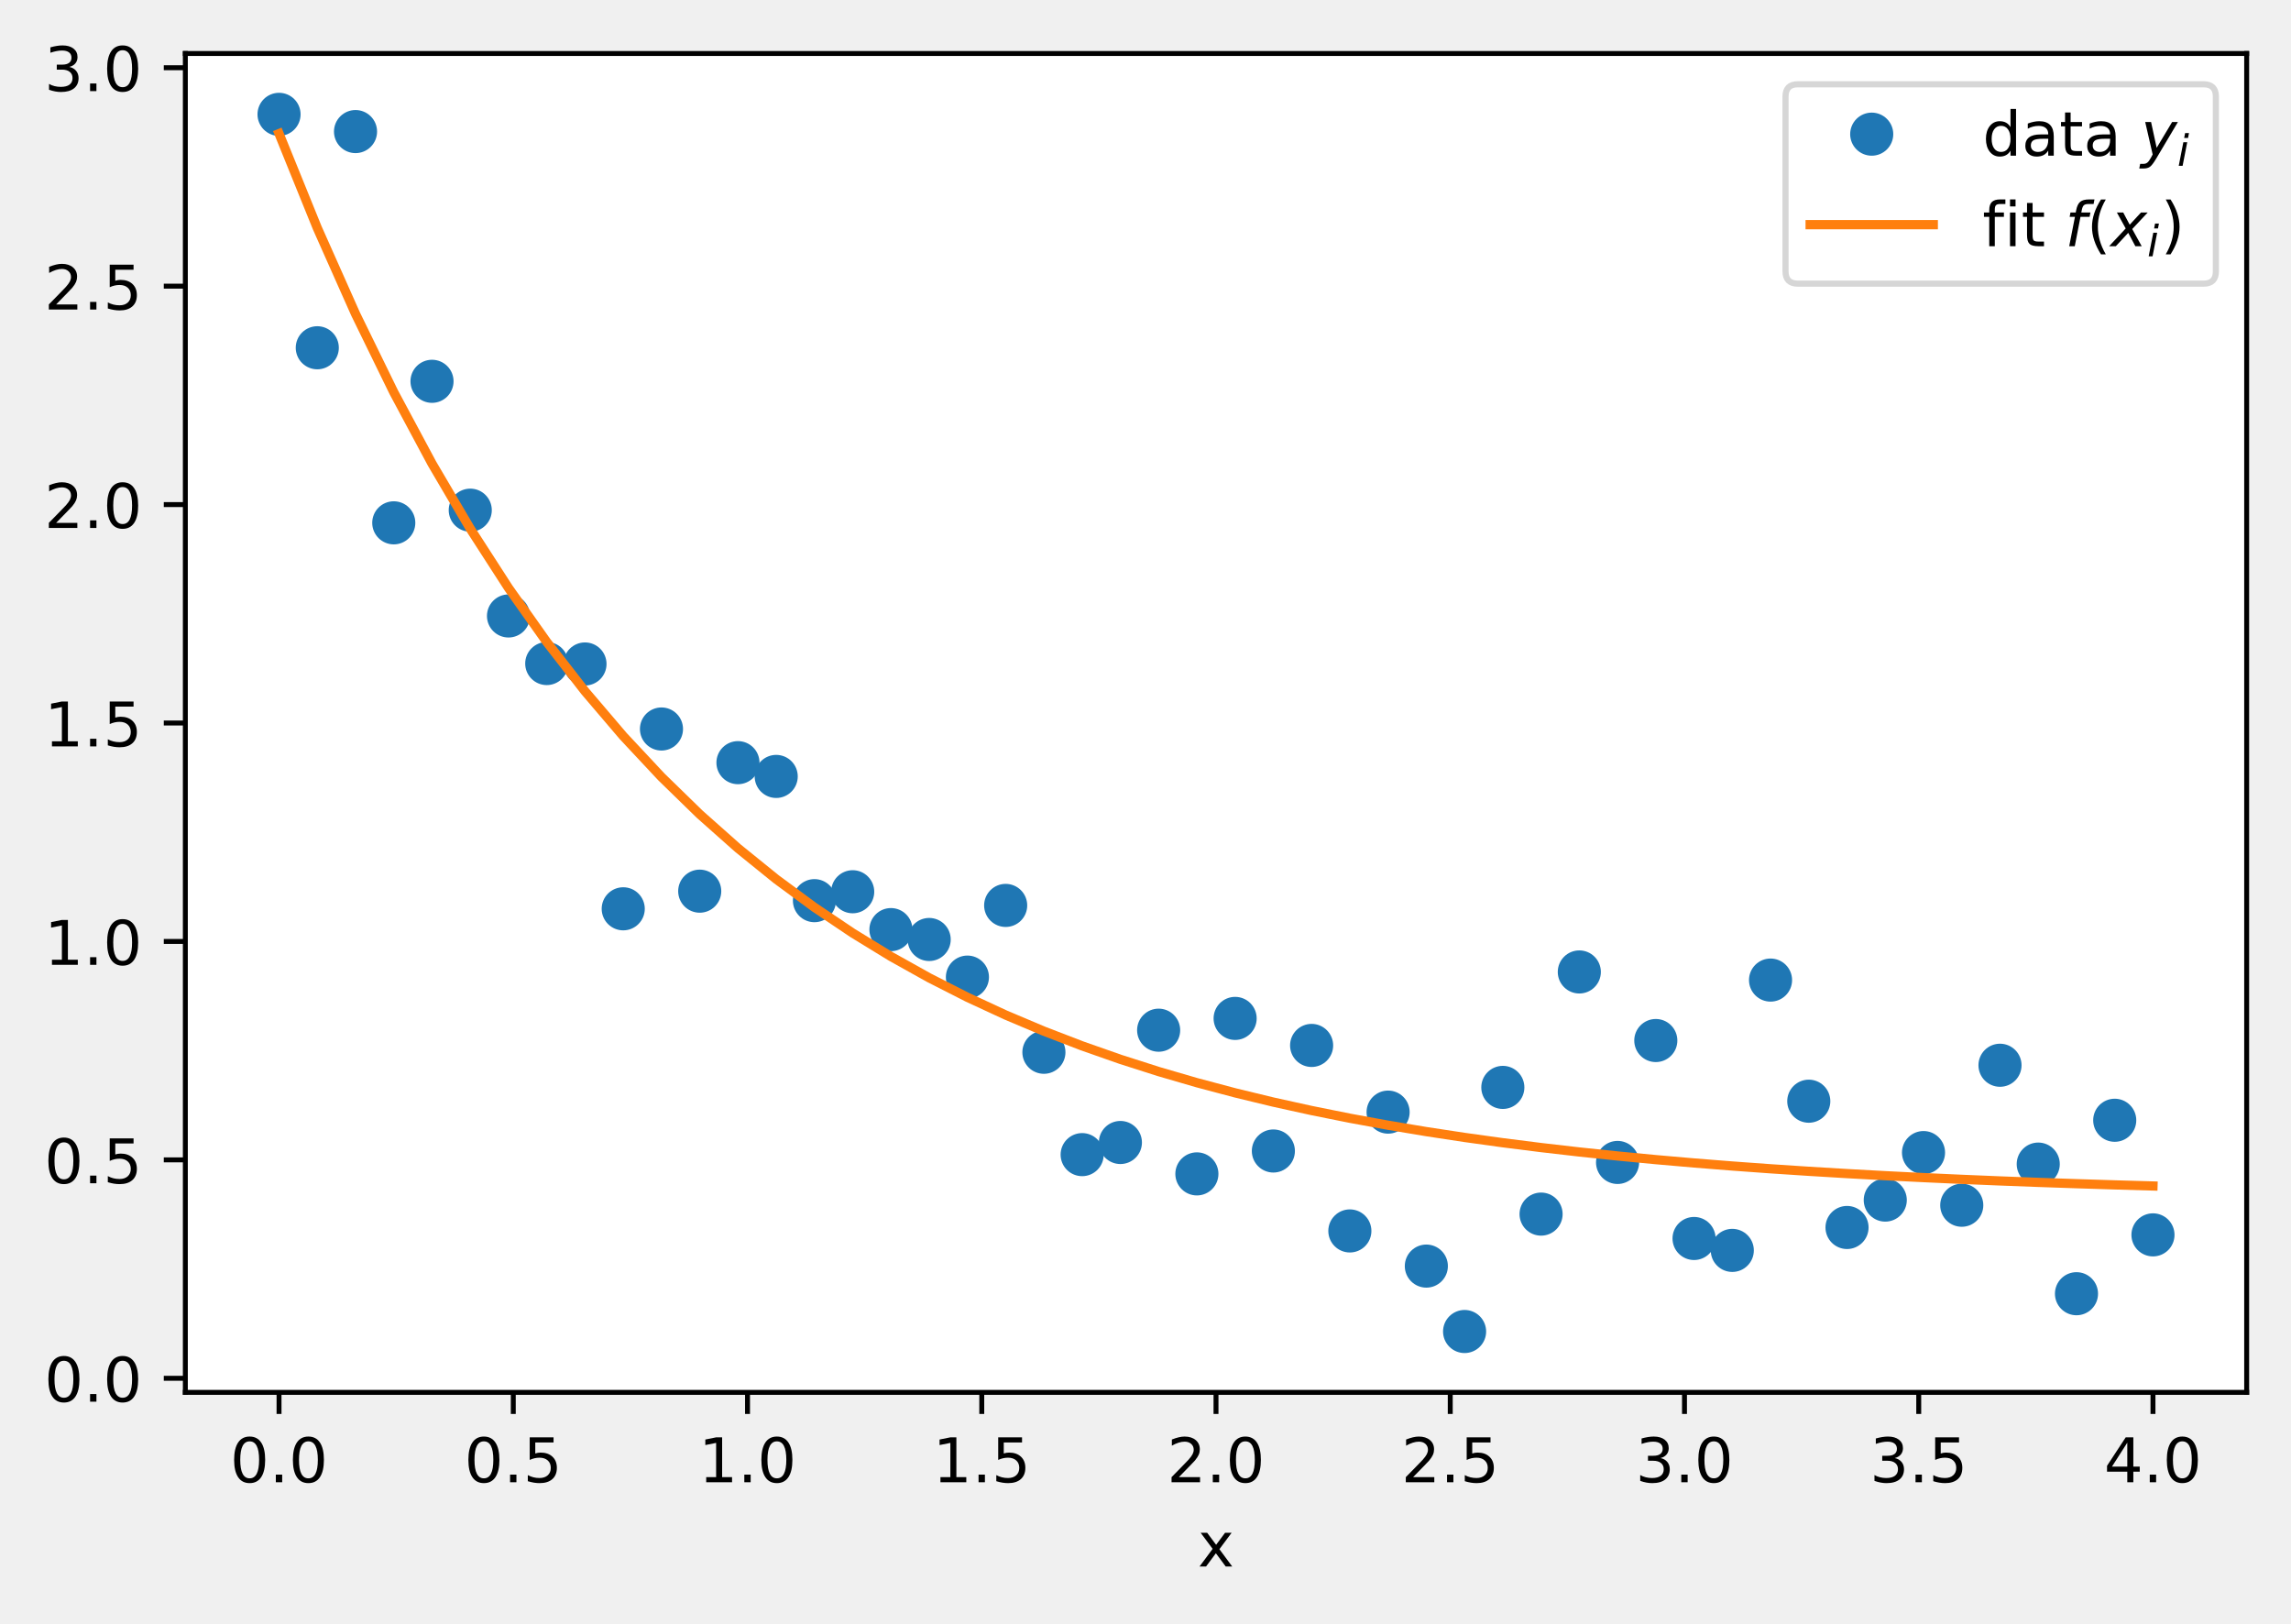
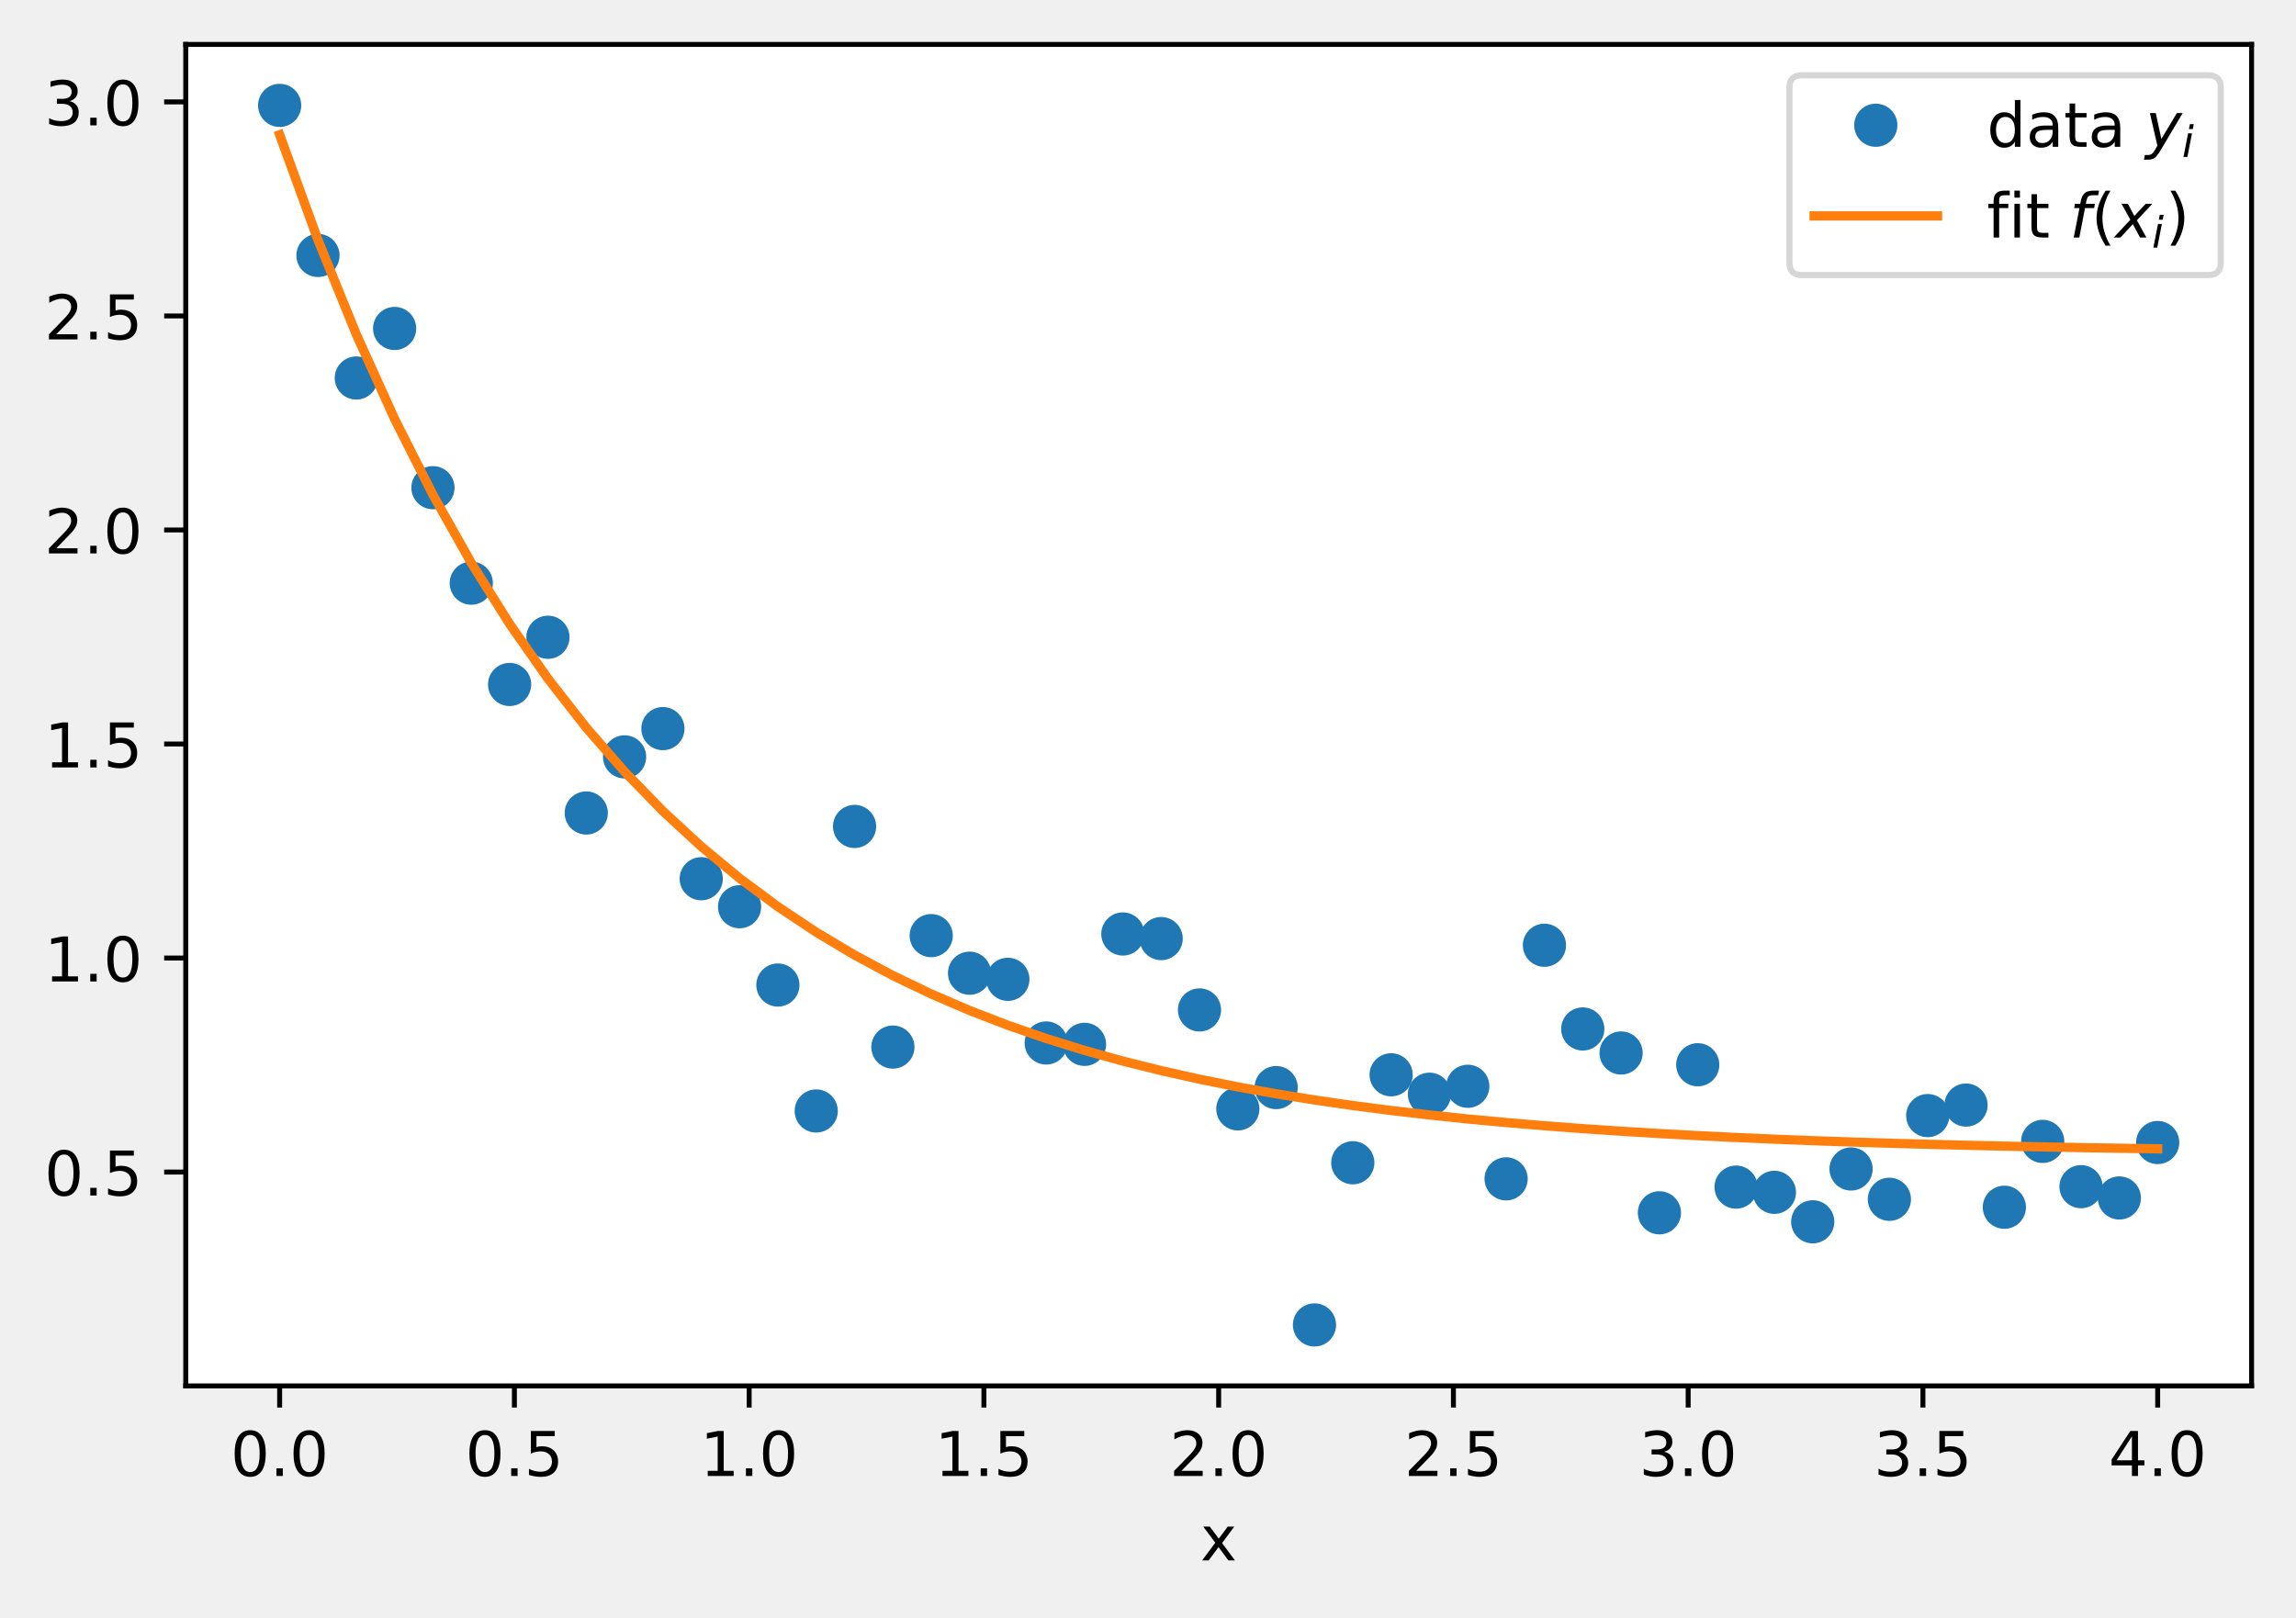
- <svg xmlns="http://www.w3.org/2000/svg" xmlns:xlink="http://www.w3.org/1999/xlink" height="263.684pt" version="1.1" viewBox="0 0 372.103 263.684" width="372.103pt">
+ <svg xmlns="http://www.w3.org/2000/svg" xmlns:xlink="http://www.w3.org/1999/xlink" height="262.196pt" version="1.1" viewBox="0 0 372.103 262.196" width="372.103pt">
  <defs>
    <style type="text/css">*{stroke-linecap:butt;stroke-linejoin:round;}</style>
  </defs>
  <g id="figure_1">
    <g id="patch_1">
-       <path d="M 0 263.684  L 372.103 263.684  L 372.103 0  L 0 0  z " style="fill:none;" />
+       <path d="M 0 262.196  L 372.103 262.196  L 372.103 0  L 0 0  z " style="fill:none;" />
    </g>
    <g id="axes_1">
      <g id="patch_2">
-         <path d="M 30.103 226.128  L 364.903 226.128  L 364.903 8.688  L 30.103 8.688  z " style="fill:#ffffff;" />
+         <path d="M 30.103 224.64  L 364.903 224.64  L 364.903 7.2  L 30.103 7.2  z " style="fill:#ffffff;" />
      </g>
      <g id="matplotlib.axis_1">
        <g id="xtick_1">
          <g id="line2d_1">
            <defs>
-               <path d="M 0 0  L 0 3.5  " id="m0c2ab16b5d" style="stroke:#000000;stroke-width:0.8;" />
-             </defs>
-             <g>
-               <use style="stroke:#000000;stroke-width:0.8;" x="45.321" xlink:href="#m0c2ab16b5d" y="226.128" />
+               <path d="M 0 0  L 0 3.5  " id="m8336b1696c" style="stroke:#000000;stroke-width:0.8;" />
+             </defs>
+             <g>
+               <use style="stroke:#000000;stroke-width:0.8;" x="45.321" xlink:href="#m8336b1696c" y="224.64" />
            </g>
          </g>
          <g id="text_1">
-             <g transform="translate(37.36974 240.7262)scale(0.1 -0.1)">
+             <g transform="translate(37.36974 239.2384)scale(0.1 -0.1)">
              <defs>
                <path d="M 31.781 66.406  Q 24.172 66.406 20.328 58.906  Q 16.5 51.422 16.5 36.375  Q 16.5 21.391 20.328 13.891  Q 24.172 6.391 31.781 6.391  Q 39.453 6.391 43.281 13.891  Q 47.125 21.391 47.125 36.375  Q 47.125 51.422 43.281 58.906  Q 39.453 66.406 31.781 66.406  z M 31.781 74.219  Q 44.047 74.219 50.516 64.516  Q 56.984 54.828 56.984 36.375  Q 56.984 17.969 50.516 8.266  Q 44.047 -1.422 31.781 -1.422  Q 19.531 -1.422 13.062 8.266  Q 6.594 17.969 6.594 36.375  Q 6.594 54.828 13.062 64.516  Q 19.531 74.219 31.781 74.219  z " id="DejaVuSans-48" />
                <path d="M 10.688 12.406  L 21 12.406  L 21 0  L 10.688 0  z " id="DejaVuSans-46" />
              </defs>
              <use xlink:href="#DejaVuSans-48" />
              <use x="63.623" xlink:href="#DejaVuSans-46" />
              <use x="95.41" xlink:href="#DejaVuSans-48" />
            </g>
          </g>
        </g>
        <g id="xtick_2">
          <g id="line2d_2">
            <g>
-               <use style="stroke:#000000;stroke-width:0.8;" x="83.367" xlink:href="#m0c2ab16b5d" y="226.128" />
+               <use style="stroke:#000000;stroke-width:0.8;" x="83.367" xlink:href="#m8336b1696c" y="224.64" />
            </g>
          </g>
          <g id="text_2">
-             <g transform="translate(75.4152 240.7262)scale(0.1 -0.1)">
+             <g transform="translate(75.4152 239.2384)scale(0.1 -0.1)">
              <defs>
                <path d="M 10.797 72.906  L 49.516 72.906  L 49.516 64.594  L 19.828 64.594  L 19.828 46.734  Q 21.969 47.469 24.109 47.828  Q 26.266 48.188 28.422 48.188  Q 40.625 48.188 47.75 41.5  Q 54.891 34.812 54.891 23.391  Q 54.891 11.625 47.562 5.094  Q 40.234 -1.422 26.906 -1.422  Q 22.312 -1.422 17.547 -0.641  Q 12.797 0.141 7.719 1.703  L 7.719 11.625  Q 12.109 9.234 16.797 8.062  Q 21.484 6.891 26.703 6.891  Q 35.156 6.891 40.078 11.328  Q 45.016 15.766 45.016 23.391  Q 45.016 31 40.078 35.438  Q 35.156 39.891 26.703 39.891  Q 22.75 39.891 18.812 39.016  Q 14.891 38.141 10.797 36.281  z " id="DejaVuSans-53" />
              </defs>
              <use xlink:href="#DejaVuSans-48" />
              <use x="63.623" xlink:href="#DejaVuSans-46" />
              <use x="95.41" xlink:href="#DejaVuSans-53" />
            </g>
          </g>
        </g>
        <g id="xtick_3">
          <g id="line2d_3">
            <g>
-               <use style="stroke:#000000;stroke-width:0.8;" x="121.412" xlink:href="#m0c2ab16b5d" y="226.128" />
+               <use style="stroke:#000000;stroke-width:0.8;" x="121.412" xlink:href="#m8336b1696c" y="224.64" />
            </g>
          </g>
          <g id="text_3">
-             <g transform="translate(113.4607 240.7262)scale(0.1 -0.1)">
+             <g transform="translate(113.4607 239.2384)scale(0.1 -0.1)">
              <defs>
                <path d="M 12.406 8.297  L 28.516 8.297  L 28.516 63.922  L 10.984 60.406  L 10.984 69.391  L 28.422 72.906  L 38.281 72.906  L 38.281 8.297  L 54.391 8.297  L 54.391 0  L 12.406 0  z " id="DejaVuSans-49" />
              </defs>
              <use xlink:href="#DejaVuSans-49" />
              <use x="63.623" xlink:href="#DejaVuSans-46" />
              <use x="95.41" xlink:href="#DejaVuSans-48" />
            </g>
          </g>
        </g>
        <g id="xtick_4">
          <g id="line2d_4">
            <g>
-               <use style="stroke:#000000;stroke-width:0.8;" x="159.458" xlink:href="#m0c2ab16b5d" y="226.128" />
+               <use style="stroke:#000000;stroke-width:0.8;" x="159.458" xlink:href="#m8336b1696c" y="224.64" />
            </g>
          </g>
          <g id="text_4">
-             <g transform="translate(151.5061 240.7262)scale(0.1 -0.1)">
+             <g transform="translate(151.5061 239.2384)scale(0.1 -0.1)">
              <use xlink:href="#DejaVuSans-49" />
              <use x="63.623" xlink:href="#DejaVuSans-46" />
              <use x="95.41" xlink:href="#DejaVuSans-53" />
            </g>
          </g>
        </g>
        <g id="xtick_5">
          <g id="line2d_5">
            <g>
-               <use style="stroke:#000000;stroke-width:0.8;" x="197.503" xlink:href="#m0c2ab16b5d" y="226.128" />
+               <use style="stroke:#000000;stroke-width:0.8;" x="197.503" xlink:href="#m8336b1696c" y="224.64" />
            </g>
          </g>
          <g id="text_5">
-             <g transform="translate(189.5516 240.7262)scale(0.1 -0.1)">
+             <g transform="translate(189.5516 239.2384)scale(0.1 -0.1)">
              <defs>
                <path d="M 19.188 8.297  L 53.609 8.297  L 53.609 0  L 7.328 0  L 7.328 8.297  Q 12.938 14.109 22.625 23.891  Q 32.328 33.688 34.812 36.531  Q 39.547 41.844 41.422 45.531  Q 43.312 49.219 43.312 52.781  Q 43.312 58.594 39.234 62.25  Q 35.156 65.922 28.609 65.922  Q 23.969 65.922 18.812 64.312  Q 13.672 62.703 7.812 59.422  L 7.812 69.391  Q 13.766 71.781 18.938 73  Q 24.125 74.219 28.422 74.219  Q 39.75 74.219 46.484 68.547  Q 53.219 62.891 53.219 53.422  Q 53.219 48.922 51.531 44.891  Q 49.859 40.875 45.406 35.406  Q 44.188 33.984 37.641 27.219  Q 31.109 20.453 19.188 8.297  z " id="DejaVuSans-50" />
              </defs>
              <use xlink:href="#DejaVuSans-50" />
              <use x="63.623" xlink:href="#DejaVuSans-46" />
              <use x="95.41" xlink:href="#DejaVuSans-48" />
            </g>
          </g>
        </g>
        <g id="xtick_6">
          <g id="line2d_6">
            <g>
-               <use style="stroke:#000000;stroke-width:0.8;" x="235.549" xlink:href="#m0c2ab16b5d" y="226.128" />
+               <use style="stroke:#000000;stroke-width:0.8;" x="235.549" xlink:href="#m8336b1696c" y="224.64" />
            </g>
          </g>
          <g id="text_6">
-             <g transform="translate(227.597 240.7262)scale(0.1 -0.1)">
+             <g transform="translate(227.597 239.2384)scale(0.1 -0.1)">
              <use xlink:href="#DejaVuSans-50" />
              <use x="63.623" xlink:href="#DejaVuSans-46" />
              <use x="95.41" xlink:href="#DejaVuSans-53" />
            </g>
          </g>
        </g>
        <g id="xtick_7">
          <g id="line2d_7">
            <g>
-               <use style="stroke:#000000;stroke-width:0.8;" x="273.594" xlink:href="#m0c2ab16b5d" y="226.128" />
+               <use style="stroke:#000000;stroke-width:0.8;" x="273.594" xlink:href="#m8336b1696c" y="224.64" />
            </g>
          </g>
          <g id="text_7">
-             <g transform="translate(265.6425 240.7262)scale(0.1 -0.1)">
+             <g transform="translate(265.6425 239.2384)scale(0.1 -0.1)">
              <defs>
                <path d="M 40.578 39.312  Q 47.656 37.797 51.625 33  Q 55.609 28.219 55.609 21.188  Q 55.609 10.406 48.188 4.484  Q 40.766 -1.422 27.094 -1.422  Q 22.516 -1.422 17.656 -0.516  Q 12.797 0.391 7.625 2.203  L 7.625 11.719  Q 11.719 9.328 16.594 8.109  Q 21.484 6.891 26.812 6.891  Q 36.078 6.891 40.938 10.547  Q 45.797 14.203 45.797 21.188  Q 45.797 27.641 41.281 31.266  Q 36.766 34.906 28.719 34.906  L 20.219 34.906  L 20.219 43.016  L 29.109 43.016  Q 36.375 43.016 40.234 45.922  Q 44.094 48.828 44.094 54.297  Q 44.094 59.906 40.109 62.906  Q 36.141 65.922 28.719 65.922  Q 24.656 65.922 20.016 65.031  Q 15.375 64.156 9.812 62.312  L 9.812 71.094  Q 15.438 72.656 20.344 73.438  Q 25.25 74.219 29.594 74.219  Q 40.828 74.219 47.359 69.109  Q 53.906 64.016 53.906 55.328  Q 53.906 49.266 50.438 45.094  Q 46.969 40.922 40.578 39.312  z " id="DejaVuSans-51" />
              </defs>
              <use xlink:href="#DejaVuSans-51" />
              <use x="63.623" xlink:href="#DejaVuSans-46" />
              <use x="95.41" xlink:href="#DejaVuSans-48" />
            </g>
          </g>
        </g>
        <g id="xtick_8">
          <g id="line2d_8">
            <g>
-               <use style="stroke:#000000;stroke-width:0.8;" x="311.639" xlink:href="#m0c2ab16b5d" y="226.128" />
+               <use style="stroke:#000000;stroke-width:0.8;" x="311.639" xlink:href="#m8336b1696c" y="224.64" />
            </g>
          </g>
          <g id="text_8">
-             <g transform="translate(303.6879 240.7262)scale(0.1 -0.1)">
+             <g transform="translate(303.6879 239.2384)scale(0.1 -0.1)">
              <use xlink:href="#DejaVuSans-51" />
              <use x="63.623" xlink:href="#DejaVuSans-46" />
              <use x="95.41" xlink:href="#DejaVuSans-53" />
            </g>
          </g>
        </g>
        <g id="xtick_9">
          <g id="line2d_9">
            <g>
-               <use style="stroke:#000000;stroke-width:0.8;" x="349.685" xlink:href="#m0c2ab16b5d" y="226.128" />
+               <use style="stroke:#000000;stroke-width:0.8;" x="349.685" xlink:href="#m8336b1696c" y="224.64" />
            </g>
          </g>
          <g id="text_9">
-             <g transform="translate(341.7334 240.7262)scale(0.1 -0.1)">
+             <g transform="translate(341.7334 239.2384)scale(0.1 -0.1)">
              <defs>
                <path d="M 37.797 64.312  L 12.891 25.391  L 37.797 25.391  z M 35.203 72.906  L 47.609 72.906  L 47.609 25.391  L 58.016 25.391  L 58.016 17.188  L 47.609 17.188  L 47.609 0  L 37.797 0  L 37.797 17.188  L 4.891 17.188  L 4.891 26.703  z " id="DejaVuSans-52" />
              </defs>
              <use xlink:href="#DejaVuSans-52" />
              <use x="63.623" xlink:href="#DejaVuSans-46" />
              <use x="95.41" xlink:href="#DejaVuSans-48" />
            </g>
          </g>
        </g>
        <g id="text_10">
-           <g transform="translate(194.5437 254.4044)scale(0.1 -0.1)">
+           <g transform="translate(194.5437 252.9166)scale(0.1 -0.1)">
            <defs>
              <path d="M 54.891 54.688  L 35.109 28.078  L 55.906 0  L 45.312 0  L 29.391 21.484  L 13.484 0  L 2.875 0  L 24.125 28.609  L 4.688 54.688  L 15.281 54.688  L 29.781 35.203  L 44.281 54.688  z " id="DejaVuSans-120" />
            </defs>
            <use xlink:href="#DejaVuSans-120" />
          </g>
        </g>
      </g>
      <g id="matplotlib.axis_2">
        <g id="ytick_1">
          <g id="line2d_10">
            <defs>
-               <path d="M 0 0  L -3.5 0  " id="m77e8a1541d" style="stroke:#000000;stroke-width:0.8;" />
-             </defs>
-             <g>
-               <use style="stroke:#000000;stroke-width:0.8;" x="30.103" xlink:href="#m77e8a1541d" y="223.84" />
+               <path d="M 0 0  L -3.5 0  " id="m8dc71c3c29" style="stroke:#000000;stroke-width:0.8;" />
+             </defs>
+             <g>
+               <use style="stroke:#000000;stroke-width:0.8;" x="30.103" xlink:href="#m8dc71c3c29" y="189.976" />
            </g>
          </g>
          <g id="text_11">
-             <g transform="translate(7.2 227.6397)scale(0.1 -0.1)">
+             <g transform="translate(7.2 193.7748)scale(0.1 -0.1)">
              <use xlink:href="#DejaVuSans-48" />
              <use x="63.623" xlink:href="#DejaVuSans-46" />
-               <use x="95.41" xlink:href="#DejaVuSans-48" />
+               <use x="95.41" xlink:href="#DejaVuSans-53" />
            </g>
          </g>
        </g>
        <g id="ytick_2">
          <g id="line2d_11">
            <g>
-               <use style="stroke:#000000;stroke-width:0.8;" x="30.103" xlink:href="#m77e8a1541d" y="188.367" />
+               <use style="stroke:#000000;stroke-width:0.8;" x="30.103" xlink:href="#m8dc71c3c29" y="155.284" />
            </g>
          </g>
          <g id="text_12">
-             <g transform="translate(7.2 192.1662)scale(0.1 -0.1)">
-               <use xlink:href="#DejaVuSans-48" />
-               <use x="63.623" xlink:href="#DejaVuSans-46" />
-               <use x="95.41" xlink:href="#DejaVuSans-53" />
+             <g transform="translate(7.2 159.0836)scale(0.1 -0.1)">
+               <use xlink:href="#DejaVuSans-49" />
+               <use x="63.623" xlink:href="#DejaVuSans-46" />
+               <use x="95.41" xlink:href="#DejaVuSans-48" />
            </g>
          </g>
        </g>
        <g id="ytick_3">
          <g id="line2d_12">
            <g>
-               <use style="stroke:#000000;stroke-width:0.8;" x="30.103" xlink:href="#m77e8a1541d" y="152.893" />
+               <use style="stroke:#000000;stroke-width:0.8;" x="30.103" xlink:href="#m8dc71c3c29" y="120.593" />
            </g>
          </g>
          <g id="text_13">
-             <g transform="translate(7.2 156.6926)scale(0.1 -0.1)">
+             <g transform="translate(7.2 124.3923)scale(0.1 -0.1)">
              <use xlink:href="#DejaVuSans-49" />
              <use x="63.623" xlink:href="#DejaVuSans-46" />
-               <use x="95.41" xlink:href="#DejaVuSans-48" />
+               <use x="95.41" xlink:href="#DejaVuSans-53" />
            </g>
          </g>
        </g>
        <g id="ytick_4">
          <g id="line2d_13">
            <g>
-               <use style="stroke:#000000;stroke-width:0.8;" x="30.103" xlink:href="#m77e8a1541d" y="117.42" />
+               <use style="stroke:#000000;stroke-width:0.8;" x="30.103" xlink:href="#m8dc71c3c29" y="85.902" />
            </g>
          </g>
          <g id="text_14">
-             <g transform="translate(7.2 121.2191)scale(0.1 -0.1)">
-               <use xlink:href="#DejaVuSans-49" />
-               <use x="63.623" xlink:href="#DejaVuSans-46" />
-               <use x="95.41" xlink:href="#DejaVuSans-53" />
+             <g transform="translate(7.2 89.70101)scale(0.1 -0.1)">
+               <use xlink:href="#DejaVuSans-50" />
+               <use x="63.623" xlink:href="#DejaVuSans-46" />
+               <use x="95.41" xlink:href="#DejaVuSans-48" />
            </g>
          </g>
        </g>
        <g id="ytick_5">
          <g id="line2d_14">
            <g>
-               <use style="stroke:#000000;stroke-width:0.8;" x="30.103" xlink:href="#m77e8a1541d" y="81.946" />
+               <use style="stroke:#000000;stroke-width:0.8;" x="30.103" xlink:href="#m8dc71c3c29" y="51.211" />
            </g>
          </g>
          <g id="text_15">
-             <g transform="translate(7.2 85.74553)scale(0.1 -0.1)">
+             <g transform="translate(7.2 55.00975)scale(0.1 -0.1)">
              <use xlink:href="#DejaVuSans-50" />
              <use x="63.623" xlink:href="#DejaVuSans-46" />
-               <use x="95.41" xlink:href="#DejaVuSans-48" />
+               <use x="95.41" xlink:href="#DejaVuSans-53" />
            </g>
          </g>
        </g>
        <g id="ytick_6">
          <g id="line2d_15">
            <g>
-               <use style="stroke:#000000;stroke-width:0.8;" x="30.103" xlink:href="#m77e8a1541d" y="46.473" />
+               <use style="stroke:#000000;stroke-width:0.8;" x="30.103" xlink:href="#m8dc71c3c29" y="16.519" />
            </g>
          </g>
          <g id="text_16">
-             <g transform="translate(7.2 50.27198)scale(0.1 -0.1)">
-               <use xlink:href="#DejaVuSans-50" />
-               <use x="63.623" xlink:href="#DejaVuSans-46" />
-               <use x="95.41" xlink:href="#DejaVuSans-53" />
-             </g>
-           </g>
-         </g>
-         <g id="ytick_7">
-           <g id="line2d_16">
-             <g>
-               <use style="stroke:#000000;stroke-width:0.8;" x="30.103" xlink:href="#m77e8a1541d" y="10.999" />
-             </g>
-           </g>
-           <g id="text_17">
-             <g transform="translate(7.2 14.79844)scale(0.1 -0.1)">
+             <g transform="translate(7.2 20.31848)scale(0.1 -0.1)">
              <use xlink:href="#DejaVuSans-51" />
              <use x="63.623" xlink:href="#DejaVuSans-46" />
              <use x="95.41" xlink:href="#DejaVuSans-48" />
            </g>
          </g>
        </g>
      </g>
+       <g id="line2d_16">
+         <defs>
+           <path d="M 0 3  C 0.796 3 1.559 2.684 2.121 2.121  C 2.684 1.559 3 0.796 3 0  C 3 -0.796 2.684 -1.559 2.121 -2.121  C 1.559 -2.684 0.796 -3 0 -3  C -0.796 -3 -1.559 -2.684 -2.121 -2.121  C -2.684 -1.559 -3 -0.796 -3 0  C -3 0.796 -2.684 1.559 -2.121 2.121  C -1.559 2.684 -0.796 3 0 3  z " id="me716e82d5e" style="stroke:#1f77b4;" />
+         </defs>
+         <g clip-path="url(#pe1d5ea7d33)">
+           <use style="fill:#1f77b4;stroke:#1f77b4;" x="45.321" xlink:href="#me716e82d5e" y="17.084" />
+           <use style="fill:#1f77b4;stroke:#1f77b4;" x="51.533" xlink:href="#me716e82d5e" y="41.406" />
+           <use style="fill:#1f77b4;stroke:#1f77b4;" x="57.744" xlink:href="#me716e82d5e" y="61.268" />
+           <use style="fill:#1f77b4;stroke:#1f77b4;" x="63.956" xlink:href="#me716e82d5e" y="53.24" />
+           <use style="fill:#1f77b4;stroke:#1f77b4;" x="70.167" xlink:href="#me716e82d5e" y="79.052" />
+           <use style="fill:#1f77b4;stroke:#1f77b4;" x="76.379" xlink:href="#me716e82d5e" y="94.524" />
+           <use style="fill:#1f77b4;stroke:#1f77b4;" x="82.59" xlink:href="#me716e82d5e" y="110.944" />
+           <use style="fill:#1f77b4;stroke:#1f77b4;" x="88.802" xlink:href="#me716e82d5e" y="103.292" />
+           <use style="fill:#1f77b4;stroke:#1f77b4;" x="95.013" xlink:href="#me716e82d5e" y="131.776" />
+           <use style="fill:#1f77b4;stroke:#1f77b4;" x="101.225" xlink:href="#me716e82d5e" y="122.679" />
+           <use style="fill:#1f77b4;stroke:#1f77b4;" x="107.436" xlink:href="#me716e82d5e" y="118.099" />
+           <use style="fill:#1f77b4;stroke:#1f77b4;" x="113.648" xlink:href="#me716e82d5e" y="142.433" />
+           <use style="fill:#1f77b4;stroke:#1f77b4;" x="119.859" xlink:href="#me716e82d5e" y="146.971" />
+           <use style="fill:#1f77b4;stroke:#1f77b4;" x="126.071" xlink:href="#me716e82d5e" y="159.661" />
+           <use style="fill:#1f77b4;stroke:#1f77b4;" x="132.282" xlink:href="#me716e82d5e" y="180.076" />
+           <use style="fill:#1f77b4;stroke:#1f77b4;" x="138.494" xlink:href="#me716e82d5e" y="133.956" />
+           <use style="fill:#1f77b4;stroke:#1f77b4;" x="144.705" xlink:href="#me716e82d5e" y="169.719" />
+           <use style="fill:#1f77b4;stroke:#1f77b4;" x="150.917" xlink:href="#me716e82d5e" y="151.652" />
+           <use style="fill:#1f77b4;stroke:#1f77b4;" x="157.128" xlink:href="#me716e82d5e" y="157.743" />
+           <use style="fill:#1f77b4;stroke:#1f77b4;" x="163.34" xlink:href="#me716e82d5e" y="158.734" />
+           <use style="fill:#1f77b4;stroke:#1f77b4;" x="169.551" xlink:href="#me716e82d5e" y="169.054" />
+           <use style="fill:#1f77b4;stroke:#1f77b4;" x="175.763" xlink:href="#me716e82d5e" y="169.277" />
+           <use style="fill:#1f77b4;stroke:#1f77b4;" x="181.974" xlink:href="#me716e82d5e" y="151.388" />
+           <use style="fill:#1f77b4;stroke:#1f77b4;" x="188.186" xlink:href="#me716e82d5e" y="152.132" />
+           <use style="fill:#1f77b4;stroke:#1f77b4;" x="194.397" xlink:href="#me716e82d5e" y="163.698" />
+           <use style="fill:#1f77b4;stroke:#1f77b4;" x="200.609" xlink:href="#me716e82d5e" y="179.739" />
+           <use style="fill:#1f77b4;stroke:#1f77b4;" x="206.82" xlink:href="#me716e82d5e" y="176.283" />
+           <use style="fill:#1f77b4;stroke:#1f77b4;" x="213.032" xlink:href="#me716e82d5e" y="214.756" />
+           <use style="fill:#1f77b4;stroke:#1f77b4;" x="219.243" xlink:href="#me716e82d5e" y="188.47" />
+           <use style="fill:#1f77b4;stroke:#1f77b4;" x="225.455" xlink:href="#me716e82d5e" y="174.212" />
+           <use style="fill:#1f77b4;stroke:#1f77b4;" x="231.666" xlink:href="#me716e82d5e" y="177.358" />
+           <use style="fill:#1f77b4;stroke:#1f77b4;" x="237.878" xlink:href="#me716e82d5e" y="176.071" />
+           <use style="fill:#1f77b4;stroke:#1f77b4;" x="244.089" xlink:href="#me716e82d5e" y="191.077" />
+           <use style="fill:#1f77b4;stroke:#1f77b4;" x="250.301" xlink:href="#me716e82d5e" y="153.213" />
+           <use style="fill:#1f77b4;stroke:#1f77b4;" x="256.512" xlink:href="#me716e82d5e" y="166.782" />
+           <use style="fill:#1f77b4;stroke:#1f77b4;" x="262.724" xlink:href="#me716e82d5e" y="170.676" />
+           <use style="fill:#1f77b4;stroke:#1f77b4;" x="268.935" xlink:href="#me716e82d5e" y="196.58" />
+           <use style="fill:#1f77b4;stroke:#1f77b4;" x="275.147" xlink:href="#me716e82d5e" y="172.583" />
+           <use style="fill:#1f77b4;stroke:#1f77b4;" x="281.358" xlink:href="#me716e82d5e" y="192.417" />
+           <use style="fill:#1f77b4;stroke:#1f77b4;" x="287.57" xlink:href="#me716e82d5e" y="193.261" />
+           <use style="fill:#1f77b4;stroke:#1f77b4;" x="293.781" xlink:href="#me716e82d5e" y="198.039" />
+           <use style="fill:#1f77b4;stroke:#1f77b4;" x="299.993" xlink:href="#me716e82d5e" y="189.478" />
+           <use style="fill:#1f77b4;stroke:#1f77b4;" x="306.204" xlink:href="#me716e82d5e" y="194.39" />
+           <use style="fill:#1f77b4;stroke:#1f77b4;" x="312.416" xlink:href="#me716e82d5e" y="180.825" />
+           <use style="fill:#1f77b4;stroke:#1f77b4;" x="318.627" xlink:href="#me716e82d5e" y="179.117" />
+           <use style="fill:#1f77b4;stroke:#1f77b4;" x="324.839" xlink:href="#me716e82d5e" y="195.681" />
+           <use style="fill:#1f77b4;stroke:#1f77b4;" x="331.05" xlink:href="#me716e82d5e" y="185.005" />
+           <use style="fill:#1f77b4;stroke:#1f77b4;" x="337.262" xlink:href="#me716e82d5e" y="192.344" />
+           <use style="fill:#1f77b4;stroke:#1f77b4;" x="343.473" xlink:href="#me716e82d5e" y="194.176" />
+           <use style="fill:#1f77b4;stroke:#1f77b4;" x="349.685" xlink:href="#me716e82d5e" y="185.189" />
+         </g>
+       </g>
      <g id="line2d_17">
-         <defs>
-           <path d="M 0 3  C 0.796 3 1.559 2.684 2.121 2.121  C 2.684 1.559 3 0.796 3 0  C 3 -0.796 2.684 -1.559 2.121 -2.121  C 1.559 -2.684 0.796 -3 0 -3  C -0.796 -3 -1.559 -2.684 -2.121 -2.121  C -2.684 -1.559 -3 -0.796 -3 0  C -3 0.796 -2.684 1.559 -2.121 2.121  C -1.559 2.684 -0.796 3 0 3  z " id="m9e8bce9910" style="stroke:#1f77b4;" />
-         </defs>
-         <g clip-path="url(#p021337145f)">
-           <use style="fill:#1f77b4;stroke:#1f77b4;" x="45.321" xlink:href="#m9e8bce9910" y="18.571" />
-           <use style="fill:#1f77b4;stroke:#1f77b4;" x="51.533" xlink:href="#m9e8bce9910" y="56.479" />
-           <use style="fill:#1f77b4;stroke:#1f77b4;" x="57.744" xlink:href="#m9e8bce9910" y="21.368" />
-           <use style="fill:#1f77b4;stroke:#1f77b4;" x="63.956" xlink:href="#m9e8bce9910" y="84.911" />
-           <use style="fill:#1f77b4;stroke:#1f77b4;" x="70.167" xlink:href="#m9e8bce9910" y="61.926" />
-           <use style="fill:#1f77b4;stroke:#1f77b4;" x="76.379" xlink:href="#m9e8bce9910" y="82.855" />
-           <use style="fill:#1f77b4;stroke:#1f77b4;" x="82.59" xlink:href="#m9e8bce9910" y="100.035" />
-           <use style="fill:#1f77b4;stroke:#1f77b4;" x="88.802" xlink:href="#m9e8bce9910" y="107.763" />
-           <use style="fill:#1f77b4;stroke:#1f77b4;" x="95.013" xlink:href="#m9e8bce9910" y="107.833" />
-           <use style="fill:#1f77b4;stroke:#1f77b4;" x="101.225" xlink:href="#m9e8bce9910" y="147.595" />
-           <use style="fill:#1f77b4;stroke:#1f77b4;" x="107.436" xlink:href="#m9e8bce9910" y="118.393" />
-           <use style="fill:#1f77b4;stroke:#1f77b4;" x="113.648" xlink:href="#m9e8bce9910" y="144.73" />
-           <use style="fill:#1f77b4;stroke:#1f77b4;" x="119.859" xlink:href="#m9e8bce9910" y="123.86" />
-           <use style="fill:#1f77b4;stroke:#1f77b4;" x="126.071" xlink:href="#m9e8bce9910" y="126.096" />
-           <use style="fill:#1f77b4;stroke:#1f77b4;" x="132.282" xlink:href="#m9e8bce9910" y="146.272" />
-           <use style="fill:#1f77b4;stroke:#1f77b4;" x="138.494" xlink:href="#m9e8bce9910" y="144.825" />
-           <use style="fill:#1f77b4;stroke:#1f77b4;" x="144.705" xlink:href="#m9e8bce9910" y="150.973" />
-           <use style="fill:#1f77b4;stroke:#1f77b4;" x="150.917" xlink:href="#m9e8bce9910" y="152.578" />
-           <use style="fill:#1f77b4;stroke:#1f77b4;" x="157.128" xlink:href="#m9e8bce9910" y="158.688" />
-           <use style="fill:#1f77b4;stroke:#1f77b4;" x="163.34" xlink:href="#m9e8bce9910" y="147.045" />
-           <use style="fill:#1f77b4;stroke:#1f77b4;" x="169.551" xlink:href="#m9e8bce9910" y="170.893" />
-           <use style="fill:#1f77b4;stroke:#1f77b4;" x="175.763" xlink:href="#m9e8bce9910" y="187.518" />
-           <use style="fill:#1f77b4;stroke:#1f77b4;" x="181.974" xlink:href="#m9e8bce9910" y="185.547" />
-           <use style="fill:#1f77b4;stroke:#1f77b4;" x="188.186" xlink:href="#m9e8bce9910" y="167.309" />
-           <use style="fill:#1f77b4;stroke:#1f77b4;" x="194.397" xlink:href="#m9e8bce9910" y="190.646" />
-           <use style="fill:#1f77b4;stroke:#1f77b4;" x="200.609" xlink:href="#m9e8bce9910" y="165.395" />
-           <use style="fill:#1f77b4;stroke:#1f77b4;" x="206.82" xlink:href="#m9e8bce9910" y="186.928" />
-           <use style="fill:#1f77b4;stroke:#1f77b4;" x="213.032" xlink:href="#m9e8bce9910" y="169.784" />
-           <use style="fill:#1f77b4;stroke:#1f77b4;" x="219.243" xlink:href="#m9e8bce9910" y="199.911" />
-           <use style="fill:#1f77b4;stroke:#1f77b4;" x="225.455" xlink:href="#m9e8bce9910" y="180.614" />
-           <use style="fill:#1f77b4;stroke:#1f77b4;" x="231.666" xlink:href="#m9e8bce9910" y="205.62" />
-           <use style="fill:#1f77b4;stroke:#1f77b4;" x="237.878" xlink:href="#m9e8bce9910" y="216.244" />
-           <use style="fill:#1f77b4;stroke:#1f77b4;" x="244.089" xlink:href="#m9e8bce9910" y="176.6" />
-           <use style="fill:#1f77b4;stroke:#1f77b4;" x="250.301" xlink:href="#m9e8bce9910" y="197.177" />
-           <use style="fill:#1f77b4;stroke:#1f77b4;" x="256.512" xlink:href="#m9e8bce9910" y="157.85" />
-           <use style="fill:#1f77b4;stroke:#1f77b4;" x="262.724" xlink:href="#m9e8bce9910" y="188.787" />
-           <use style="fill:#1f77b4;stroke:#1f77b4;" x="268.935" xlink:href="#m9e8bce9910" y="168.988" />
-           <use style="fill:#1f77b4;stroke:#1f77b4;" x="275.147" xlink:href="#m9e8bce9910" y="201.137" />
-           <use style="fill:#1f77b4;stroke:#1f77b4;" x="281.358" xlink:href="#m9e8bce9910" y="203.071" />
-           <use style="fill:#1f77b4;stroke:#1f77b4;" x="287.57" xlink:href="#m9e8bce9910" y="159.17" />
-           <use style="fill:#1f77b4;stroke:#1f77b4;" x="293.781" xlink:href="#m9e8bce9910" y="178.841" />
-           <use style="fill:#1f77b4;stroke:#1f77b4;" x="299.993" xlink:href="#m9e8bce9910" y="199.35" />
-           <use style="fill:#1f77b4;stroke:#1f77b4;" x="306.204" xlink:href="#m9e8bce9910" y="194.9" />
-           <use style="fill:#1f77b4;stroke:#1f77b4;" x="312.416" xlink:href="#m9e8bce9910" y="187.185" />
-           <use style="fill:#1f77b4;stroke:#1f77b4;" x="318.627" xlink:href="#m9e8bce9910" y="195.737" />
-           <use style="fill:#1f77b4;stroke:#1f77b4;" x="324.839" xlink:href="#m9e8bce9910" y="173.003" />
-           <use style="fill:#1f77b4;stroke:#1f77b4;" x="331.05" xlink:href="#m9e8bce9910" y="189.056" />
-           <use style="fill:#1f77b4;stroke:#1f77b4;" x="337.262" xlink:href="#m9e8bce9910" y="210.106" />
-           <use style="fill:#1f77b4;stroke:#1f77b4;" x="343.473" xlink:href="#m9e8bce9910" y="181.937" />
-           <use style="fill:#1f77b4;stroke:#1f77b4;" x="349.685" xlink:href="#m9e8bce9910" y="200.549" />
-         </g>
-       </g>
-       <g id="line2d_18">
-         <path clip-path="url(#p021337145f)" d="M 45.321 21.699  L 51.533 37.018  L 57.744 50.977  L 63.956 63.699  L 70.167 75.293  L 76.379 85.859  L 82.59 95.487  L 88.802 104.262  L 95.013 112.259  L 101.225 119.546  L 107.436 126.187  L 113.648 132.239  L 119.859 137.755  L 126.071 142.781  L 132.282 147.362  L 138.494 151.536  L 144.705 155.341  L 150.917 158.808  L 157.128 161.967  L 163.34 164.846  L 169.551 167.47  L 175.763 169.861  L 181.974 172.041  L 188.186 174.026  L 194.397 175.836  L 200.609 177.486  L 206.82 178.989  L 213.032 180.358  L 219.243 181.607  L 225.455 182.744  L 231.666 183.781  L 237.878 184.726  L 244.089 185.587  L 250.301 186.371  L 256.512 187.087  L 262.724 187.738  L 268.935 188.332  L 275.147 188.873  L 281.358 189.366  L 287.57 189.816  L 293.781 190.225  L 299.993 190.599  L 306.204 190.939  L 312.416 191.249  L 318.627 191.531  L 324.839 191.789  L 331.05 192.024  L 337.262 192.237  L 343.473 192.432  L 349.685 192.61  " style="fill:none;stroke:#ff7f0e;stroke-linecap:square;stroke-width:1.5;" />
+         <path clip-path="url(#pe1d5ea7d33)" d="M 45.321 21.841  L 51.533 38.898  L 57.744 54.194  L 63.956 67.91  L 70.167 80.209  L 76.379 91.238  L 82.59 101.128  L 88.802 109.996  L 95.013 117.949  L 101.225 125.08  L 107.436 131.475  L 113.648 137.209  L 119.859 142.351  L 126.071 146.962  L 132.282 151.097  L 138.494 154.804  L 144.705 158.129  L 150.917 161.111  L 157.128 163.784  L 163.34 166.181  L 169.551 168.331  L 175.763 170.259  L 181.974 171.988  L 188.186 173.538  L 194.397 174.928  L 200.609 176.174  L 206.82 177.292  L 213.032 178.294  L 219.243 179.193  L 225.455 179.999  L 231.666 180.722  L 237.878 181.37  L 244.089 181.951  L 250.301 182.472  L 256.512 182.939  L 262.724 183.358  L 268.935 183.734  L 275.147 184.071  L 281.358 184.373  L 287.57 184.644  L 293.781 184.887  L 299.993 185.105  L 306.204 185.3  L 312.416 185.475  L 318.627 185.632  L 324.839 185.773  L 331.05 185.9  L 337.262 186.013  L 343.473 186.114  L 349.685 186.206  " style="fill:none;stroke:#ff7f0e;stroke-linecap:square;stroke-width:1.5;" />
      </g>
      <g id="patch_3">
-         <path d="M 30.103 226.128  L 30.103 8.688  " style="fill:none;stroke:#000000;stroke-linecap:square;stroke-linejoin:miter;stroke-width:0.8;" />
+         <path d="M 30.103 224.64  L 30.103 7.2  " style="fill:none;stroke:#000000;stroke-linecap:square;stroke-linejoin:miter;stroke-width:0.8;" />
      </g>
      <g id="patch_4">
-         <path d="M 364.903 226.128  L 364.903 8.688  " style="fill:none;stroke:#000000;stroke-linecap:square;stroke-linejoin:miter;stroke-width:0.8;" />
+         <path d="M 364.903 224.64  L 364.903 7.2  " style="fill:none;stroke:#000000;stroke-linecap:square;stroke-linejoin:miter;stroke-width:0.8;" />
      </g>
      <g id="patch_5">
-         <path d="M 30.103 226.128  L 364.903 226.128  " style="fill:none;stroke:#000000;stroke-linecap:square;stroke-linejoin:miter;stroke-width:0.8;" />
+         <path d="M 30.103 224.64  L 364.903 224.64  " style="fill:none;stroke:#000000;stroke-linecap:square;stroke-linejoin:miter;stroke-width:0.8;" />
      </g>
      <g id="patch_6">
-         <path d="M 30.103 8.688  L 364.903 8.688  " style="fill:none;stroke:#000000;stroke-linecap:square;stroke-linejoin:miter;stroke-width:0.8;" />
+         <path d="M 30.103 7.2  L 364.903 7.2  " style="fill:none;stroke:#000000;stroke-linecap:square;stroke-linejoin:miter;stroke-width:0.8;" />
      </g>
      <g id="legend_1">
        <g id="patch_7">
-           <path d="M 292.003 46.066  L 357.903 46.066  Q 359.903 46.066 359.903 44.066  L 359.903 15.688  Q 359.903 13.688 357.903 13.688  L 292.003 13.688  Q 290.003 13.688 290.003 15.688  L 290.003 44.066  Q 290.003 46.066 292.003 46.066  z " style="fill:#ffffff;opacity:0.8;stroke:#cccccc;stroke-linejoin:miter;" />
-         </g>
-         <g id="line2d_19" />
-         <g id="line2d_20">
+           <path d="M 292.003 44.578  L 357.903 44.578  Q 359.903 44.578 359.903 42.578  L 359.903 14.2  Q 359.903 12.2 357.903 12.2  L 292.003 12.2  Q 290.003 12.2 290.003 14.2  L 290.003 42.578  Q 290.003 44.578 292.003 44.578  z " style="fill:#ffffff;opacity:0.8;stroke:#cccccc;stroke-linejoin:miter;" />
+         </g>
+         <g id="line2d_18" />
+         <g id="line2d_19">
          <g>
-             <use style="fill:#1f77b4;stroke:#1f77b4;" x="304.003" xlink:href="#m9e8bce9910" y="21.788" />
-           </g>
-         </g>
-         <g id="text_18">
-           <g transform="translate(322.0031 25.28781)scale(0.1 -0.1)">
+             <use style="fill:#1f77b4;stroke:#1f77b4;" x="304.003" xlink:href="#me716e82d5e" y="20.3" />
+           </g>
+         </g>
+         <g id="text_17">
+           <g transform="translate(322.0031 23.8)scale(0.1 -0.1)">
            <defs>
              <path d="M 45.406 46.391  L 45.406 75.984  L 54.391 75.984  L 54.391 0  L 45.406 0  L 45.406 8.203  Q 42.578 3.328 38.25 0.953  Q 33.938 -1.422 27.875 -1.422  Q 17.969 -1.422 11.734 6.484  Q 5.516 14.406 5.516 27.297  Q 5.516 40.188 11.734 48.094  Q 17.969 56 27.875 56  Q 33.938 56 38.25 53.625  Q 42.578 51.266 45.406 46.391  z M 14.797 27.297  Q 14.797 17.391 18.875 11.75  Q 22.953 6.109 30.078 6.109  Q 37.203 6.109 41.297 11.75  Q 45.406 17.391 45.406 27.297  Q 45.406 37.203 41.297 42.844  Q 37.203 48.484 30.078 48.484  Q 22.953 48.484 18.875 42.844  Q 14.797 37.203 14.797 27.297  z " id="DejaVuSans-100" />
              <path d="M 34.281 27.484  Q 23.391 27.484 19.188 25  Q 14.984 22.516 14.984 16.5  Q 14.984 11.719 18.141 8.906  Q 21.297 6.109 26.703 6.109  Q 34.188 6.109 38.703 11.406  Q 43.219 16.703 43.219 25.484  L 43.219 27.484  z M 52.203 31.203  L 52.203 0  L 43.219 0  L 43.219 8.297  Q 40.141 3.328 35.547 0.953  Q 30.953 -1.422 24.312 -1.422  Q 15.922 -1.422 10.953 3.297  Q 6 8.016 6 15.922  Q 6 25.141 12.172 29.828  Q 18.359 34.516 30.609 34.516  L 43.219 34.516  L 43.219 35.406  Q 43.219 41.609 39.141 45  Q 35.062 48.391 27.688 48.391  Q 23 48.391 18.547 47.266  Q 14.109 46.141 10.016 43.891  L 10.016 52.203  Q 14.938 54.109 19.578 55.047  Q 24.219 56 28.609 56  Q 40.484 56 46.344 49.844  Q 52.203 43.703 52.203 31.203  z " id="DejaVuSans-97" />
              <path d="M 18.312 70.219  L 18.312 54.688  L 36.812 54.688  L 36.812 47.703  L 18.312 47.703  L 18.312 18.016  Q 18.312 11.328 20.141 9.422  Q 21.969 7.516 27.594 7.516  L 36.812 7.516  L 36.812 0  L 27.594 0  Q 17.188 0 13.234 3.875  Q 9.281 7.766 9.281 18.016  L 9.281 47.703  L 2.688 47.703  L 2.688 54.688  L 9.281 54.688  L 9.281 70.219  z " id="DejaVuSans-116" />
              <path id="DejaVuSans-32" />
              <path d="M 24.812 -5.078  Q 18.562 -15.578 14.625 -18.188  Q 10.688 -20.797 4.594 -20.797  L -2.484 -20.797  L -0.984 -13.281  L 4.203 -13.281  Q 7.953 -13.281 10.594 -11.234  Q 13.234 -9.188 16.5 -3.219  L 19.281 2  L 7.172 54.688  L 16.703 54.688  L 25.781 12.797  L 50.875 54.688  L 60.297 54.688  z " id="DejaVuSans-Oblique-121" />
              <path d="M 18.312 75.984  L 27.297 75.984  L 25.094 64.594  L 16.109 64.594  z M 14.203 54.688  L 23.188 54.688  L 12.5 0  L 3.516 0  z " id="DejaVuSans-Oblique-105" />
            </defs>
            <use transform="translate(0 0.015625)" xlink:href="#DejaVuSans-100" />
            <use transform="translate(63.47656 0.015625)" xlink:href="#DejaVuSans-97" />
            <use transform="translate(124.7559 0.015625)" xlink:href="#DejaVuSans-116" />
            <use transform="translate(163.9648 0.015625)" xlink:href="#DejaVuSans-97" />
            <use transform="translate(225.2441 0.015625)" xlink:href="#DejaVuSans-32" />
            <use transform="translate(257.0312 0.015625)" xlink:href="#DejaVuSans-Oblique-121" />
            <use transform="translate(316.2109 -16.39062)scale(0.7)" xlink:href="#DejaVuSans-Oblique-105" />
          </g>
        </g>
-         <g id="line2d_21">
-           <path d="M 294.003 36.486  L 314.003 36.486  " style="fill:none;stroke:#ff7f0e;stroke-linecap:square;stroke-width:1.5;" />
-         </g>
-         <g id="line2d_22" />
-         <g id="text_19">
-           <g transform="translate(322.0031 39.98625)scale(0.1 -0.1)">
+         <g id="line2d_20">
+           <path d="M 294.003 34.998  L 314.003 34.998  " style="fill:none;stroke:#ff7f0e;stroke-linecap:square;stroke-width:1.5;" />
+         </g>
+         <g id="line2d_21" />
+         <g id="text_18">
+           <g transform="translate(322.0031 38.49844)scale(0.1 -0.1)">
            <defs>
              <path d="M 37.109 75.984  L 37.109 68.5  L 28.516 68.5  Q 23.688 68.5 21.797 66.547  Q 19.922 64.594 19.922 59.516  L 19.922 54.688  L 34.719 54.688  L 34.719 47.703  L 19.922 47.703  L 19.922 0  L 10.891 0  L 10.891 47.703  L 2.297 47.703  L 2.297 54.688  L 10.891 54.688  L 10.891 58.5  Q 10.891 67.625 15.141 71.797  Q 19.391 75.984 28.609 75.984  z " id="DejaVuSans-102" />
              <path d="M 9.422 54.688  L 18.406 54.688  L 18.406 0  L 9.422 0  z M 9.422 75.984  L 18.406 75.984  L 18.406 64.594  L 9.422 64.594  z " id="DejaVuSans-105" />
              <path d="M 47.797 75.984  L 46.391 68.5  L 37.797 68.5  Q 32.906 68.5 30.688 66.578  Q 28.469 64.656 27.391 59.516  L 26.422 54.688  L 41.219 54.688  L 39.891 47.703  L 25.094 47.703  L 15.828 0  L 6.781 0  L 16.109 47.703  L 7.516 47.703  L 8.797 54.688  L 17.391 54.688  L 18.109 58.5  Q 19.969 68.172 24.625 72.078  Q 29.297 75.984 39.312 75.984  z " id="DejaVuSans-Oblique-102" />
              <path d="M 31 75.875  Q 24.469 64.656 21.281 53.656  Q 18.109 42.672 18.109 31.391  Q 18.109 20.125 21.312 9.062  Q 24.516 -2 31 -13.188  L 23.188 -13.188  Q 15.875 -1.703 12.234 9.375  Q 8.594 20.453 8.594 31.391  Q 8.594 42.281 12.203 53.312  Q 15.828 64.359 23.188 75.875  z " id="DejaVuSans-40" />
              <path d="M 60.016 54.688  L 34.906 27.875  L 50.297 0  L 39.984 0  L 28.422 21.688  L 8.297 0  L -2.594 0  L 24.312 28.812  L 10.016 54.688  L 20.312 54.688  L 30.812 34.906  L 49.125 54.688  z " id="DejaVuSans-Oblique-120" />
              <path d="M 8.016 75.875  L 15.828 75.875  Q 23.141 64.359 26.781 53.312  Q 30.422 42.281 30.422 31.391  Q 30.422 20.453 26.781 9.375  Q 23.141 -1.703 15.828 -13.188  L 8.016 -13.188  Q 14.5 -2 17.703 9.062  Q 20.906 20.125 20.906 31.391  Q 20.906 42.672 17.703 53.656  Q 14.5 64.656 8.016 75.875  z " id="DejaVuSans-41" />
            </defs>
            <use transform="translate(0 0.015625)" xlink:href="#DejaVuSans-102" />
            <use transform="translate(35.20508 0.015625)" xlink:href="#DejaVuSans-105" />
            <use transform="translate(62.98828 0.015625)" xlink:href="#DejaVuSans-116" />
            <use transform="translate(102.1973 0.015625)" xlink:href="#DejaVuSans-32" />
            <use transform="translate(133.9844 0.015625)" xlink:href="#DejaVuSans-Oblique-102" />
            <use transform="translate(169.1895 0.015625)" xlink:href="#DejaVuSans-40" />
            <use transform="translate(208.2031 0.015625)" xlink:href="#DejaVuSans-Oblique-120" />
            <use transform="translate(267.3828 -16.39062)scale(0.7)" xlink:href="#DejaVuSans-Oblique-105" />
            <use transform="translate(289.5654 0.015625)" xlink:href="#DejaVuSans-41" />
          </g>
        </g>
      </g>
    </g>
  </g>
  <defs>
-     <clipPath id="p021337145f">
-       <rect height="217.44" width="334.8" x="30.103" y="8.688" />
+     <clipPath id="pe1d5ea7d33">
+       <rect height="217.44" width="334.8" x="30.103" y="7.2" />
    </clipPath>
  </defs>
</svg>
